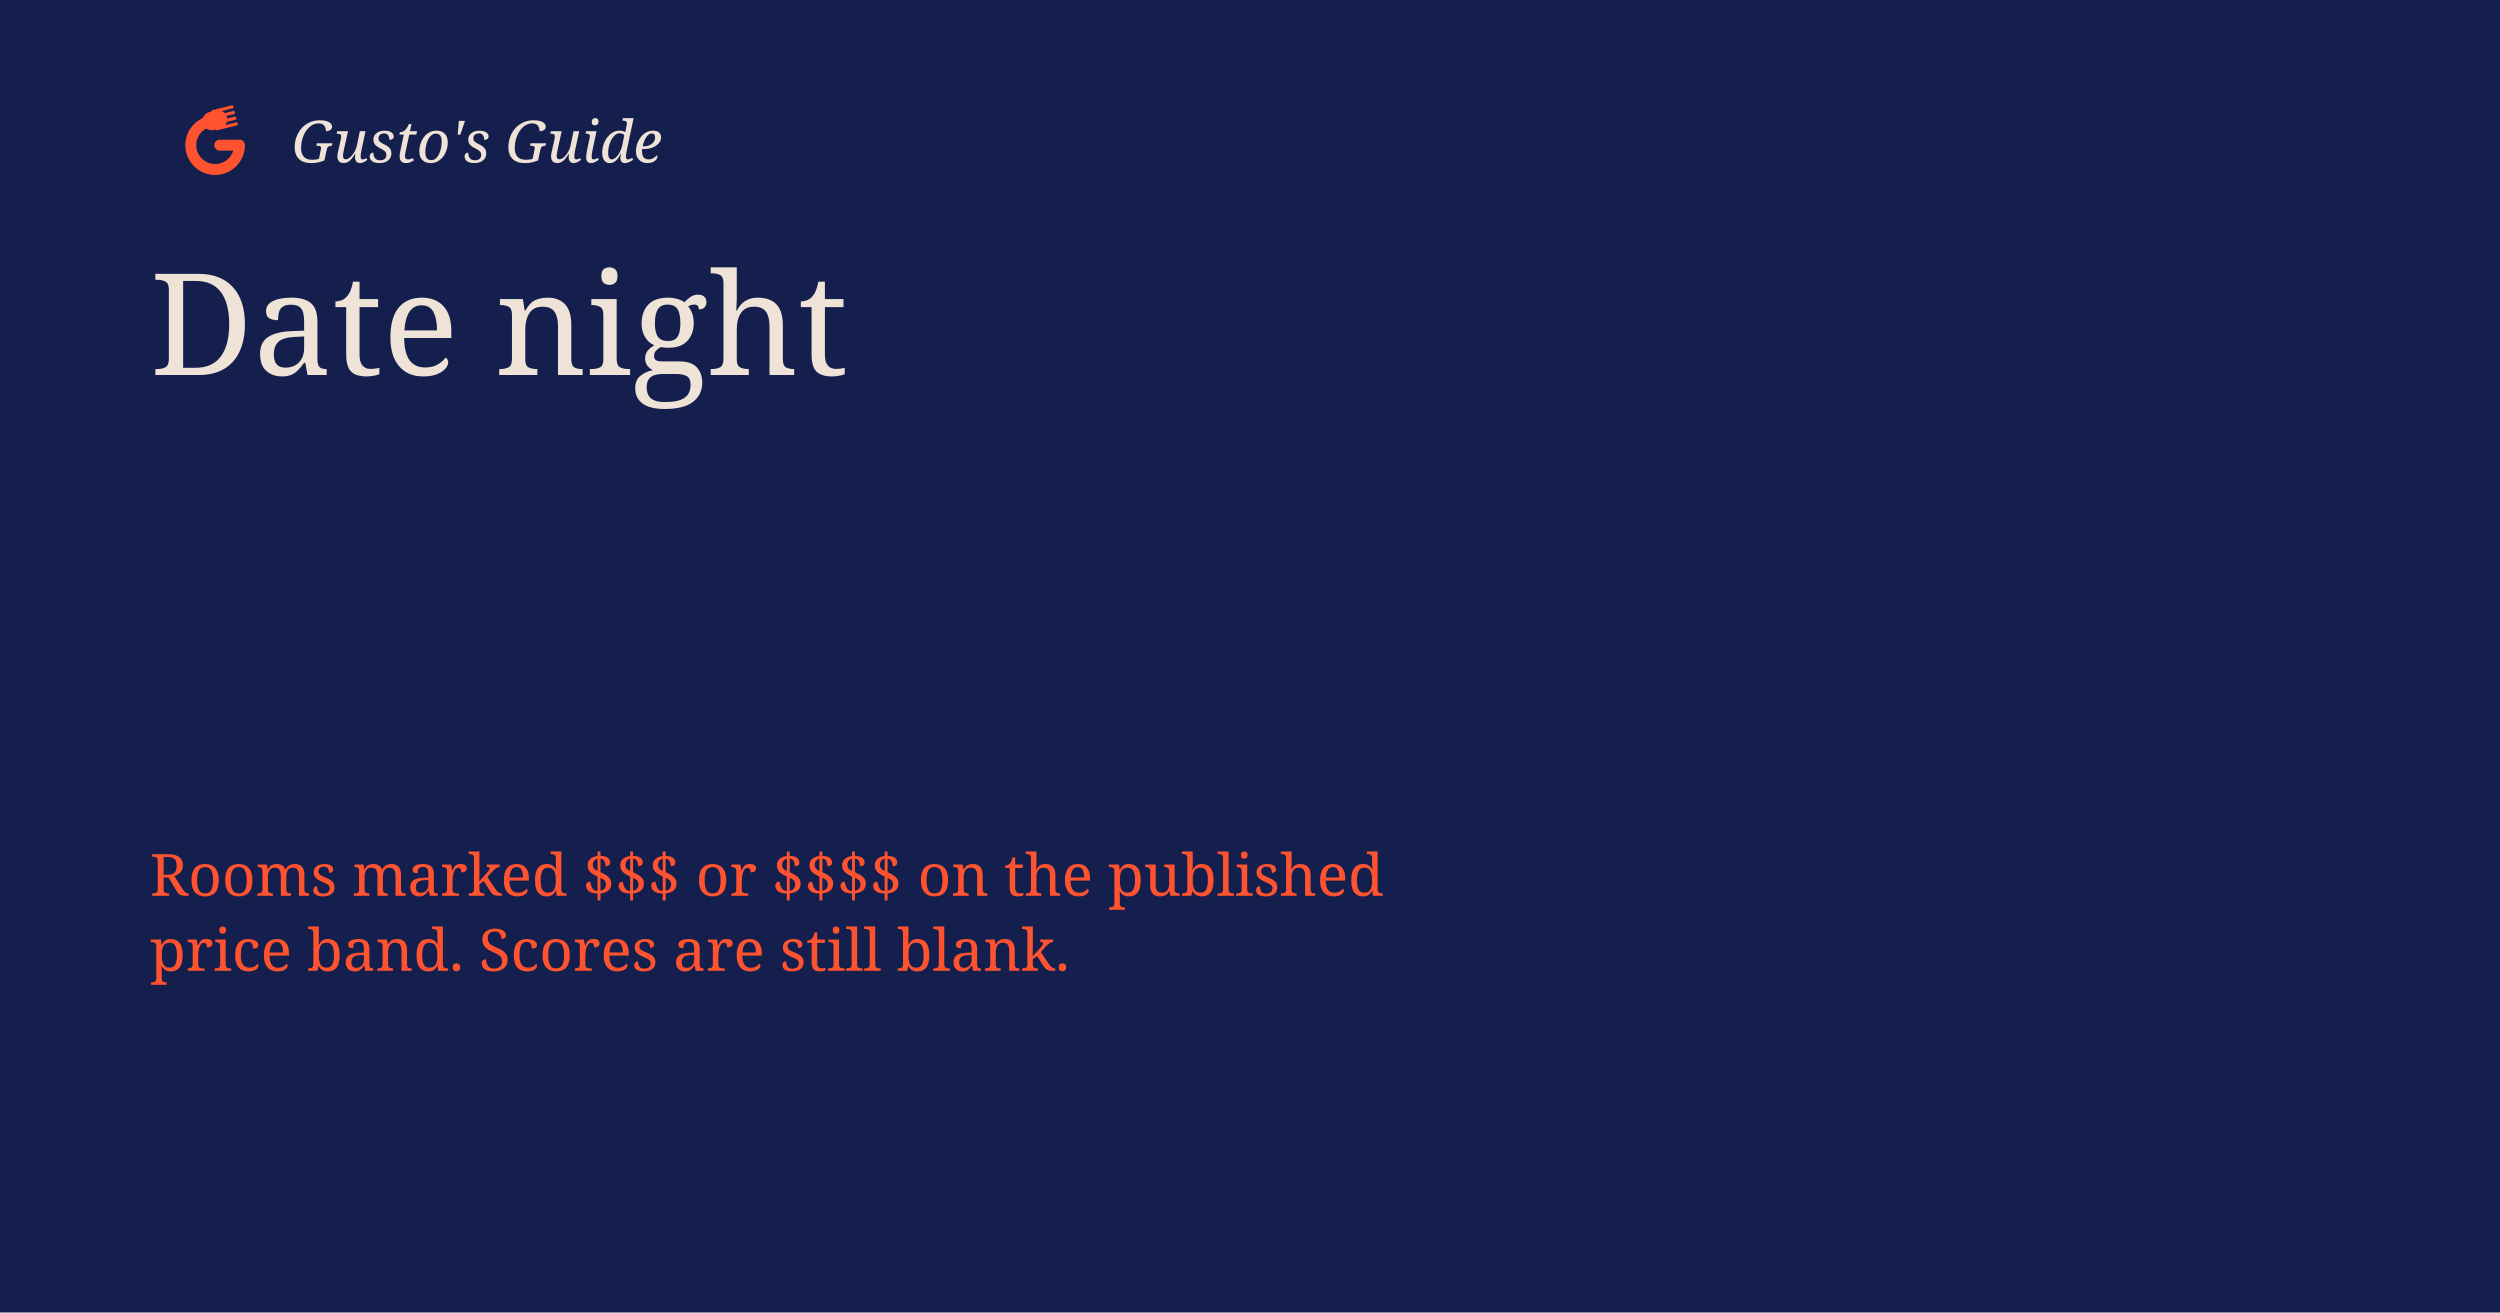
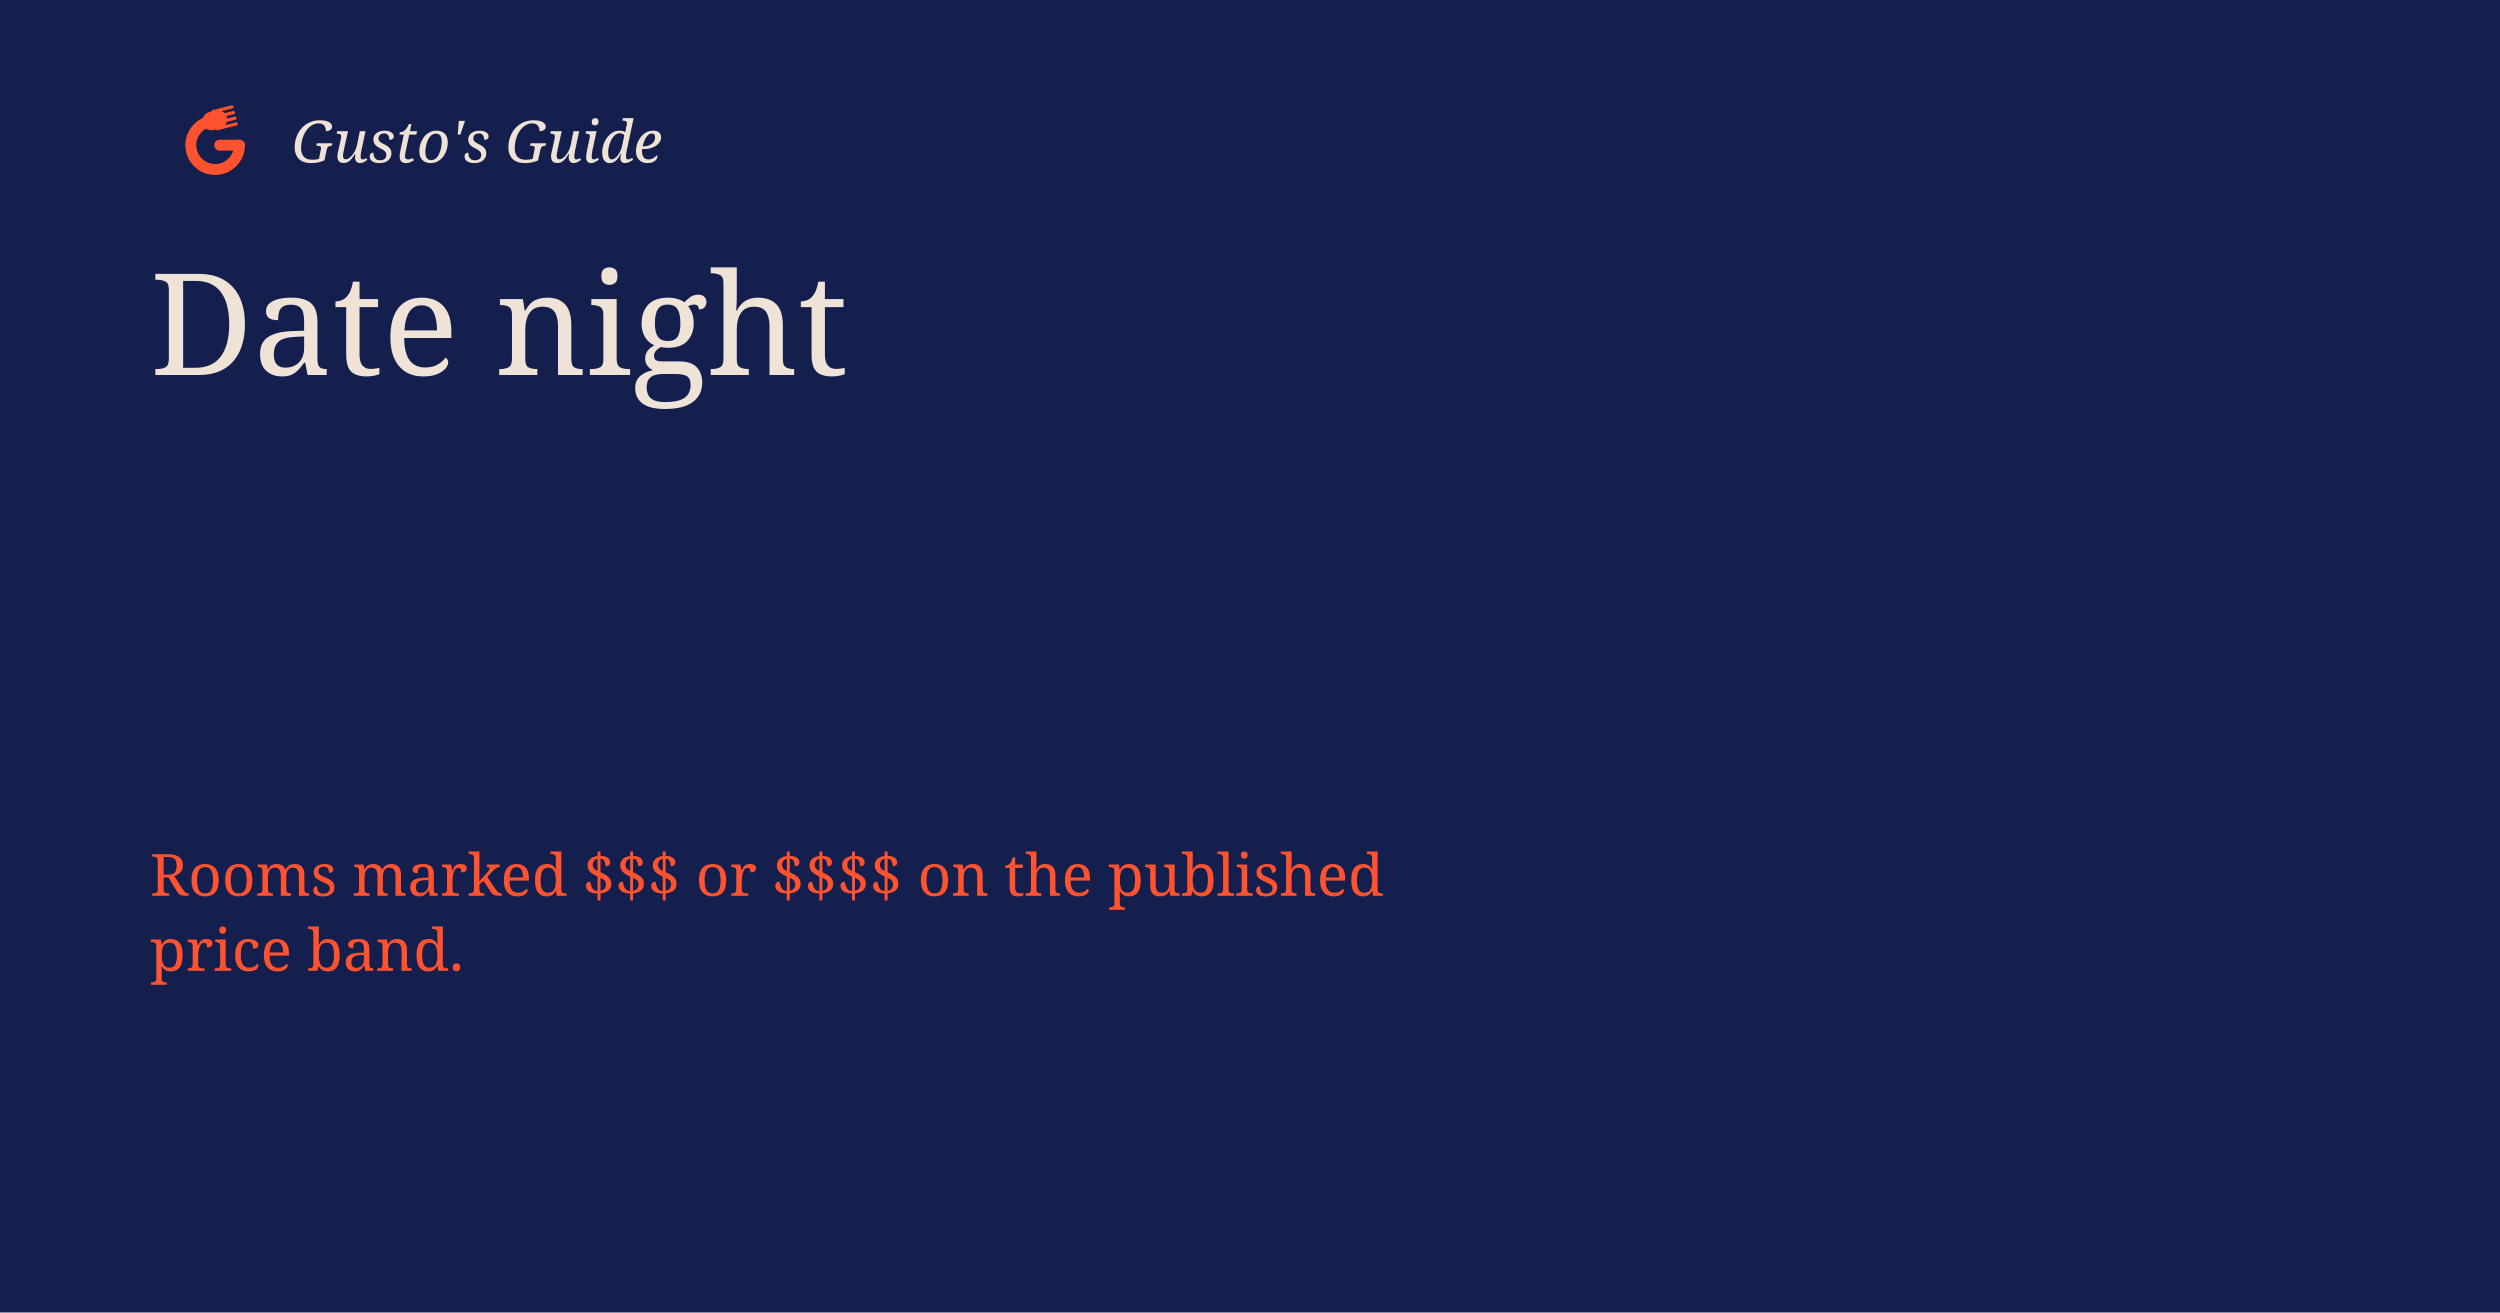
<svg xmlns="http://www.w3.org/2000/svg" width="1200" height="630" viewBox="0 0 1200 630">
  <rect width="1200" height="630" fill="#141F4D" />
  <g transform="translate(72 36) scale(0.92)">
    <g transform="translate(10.59 -0.99)">
      <path d="M 36.1 37.6 A 12.7 12.7 0 1 1 21.19 25.09" fill="none" stroke="#FF5330" stroke-width="5.7" stroke-linecap="round" />
      <path d="M 35.64 37.6 L 25.8 37.6" fill="none" stroke="#FF5330" stroke-width="5.7" stroke-linecap="round" />
      <path d="M 21.19 25.09 L 22.46 24.78" fill="none" stroke="#FF5330" stroke-width="5.7" stroke-linecap="round" />
      <path d="M 21.53 25.01 L 24.88 24.17" fill="none" stroke="#FF5330" stroke-width="9.6" stroke-linecap="round" />
      <path d="M 22.13 20.15 L 32.22 17.63 M 22.86 23.11 L 32.95 20.59 M 23.6 26.06 L 33.69 23.55 M 24.34 29.02 L 34.43 26.51" fill="none" stroke="#FF5330" stroke-width="1.65" stroke-linecap="round" />
    </g>
  </g>
  <text x="140" y="78" fill="#EEE3D6" font-family="Georgia, serif" font-size="28" font-style="italic">Gusto's Guide</text>
  <text x="72" y="180" fill="#EEE3D6" font-family="Georgia, serif" font-size="68">Date night</text>
  <text x="72" y="430" fill="#FF5330" font-family="Georgia, serif" font-size="28">Rooms marked $$$ or $$$$ on the published</text>
-   <text x="72" y="466" fill="#FF5330" font-family="Georgia, serif" font-size="28">price band. Scores are still blank.</text>
+   <text x="72" y="466" fill="#FF5330" font-family="Georgia, serif" font-size="28">price band.</text>
</svg>
